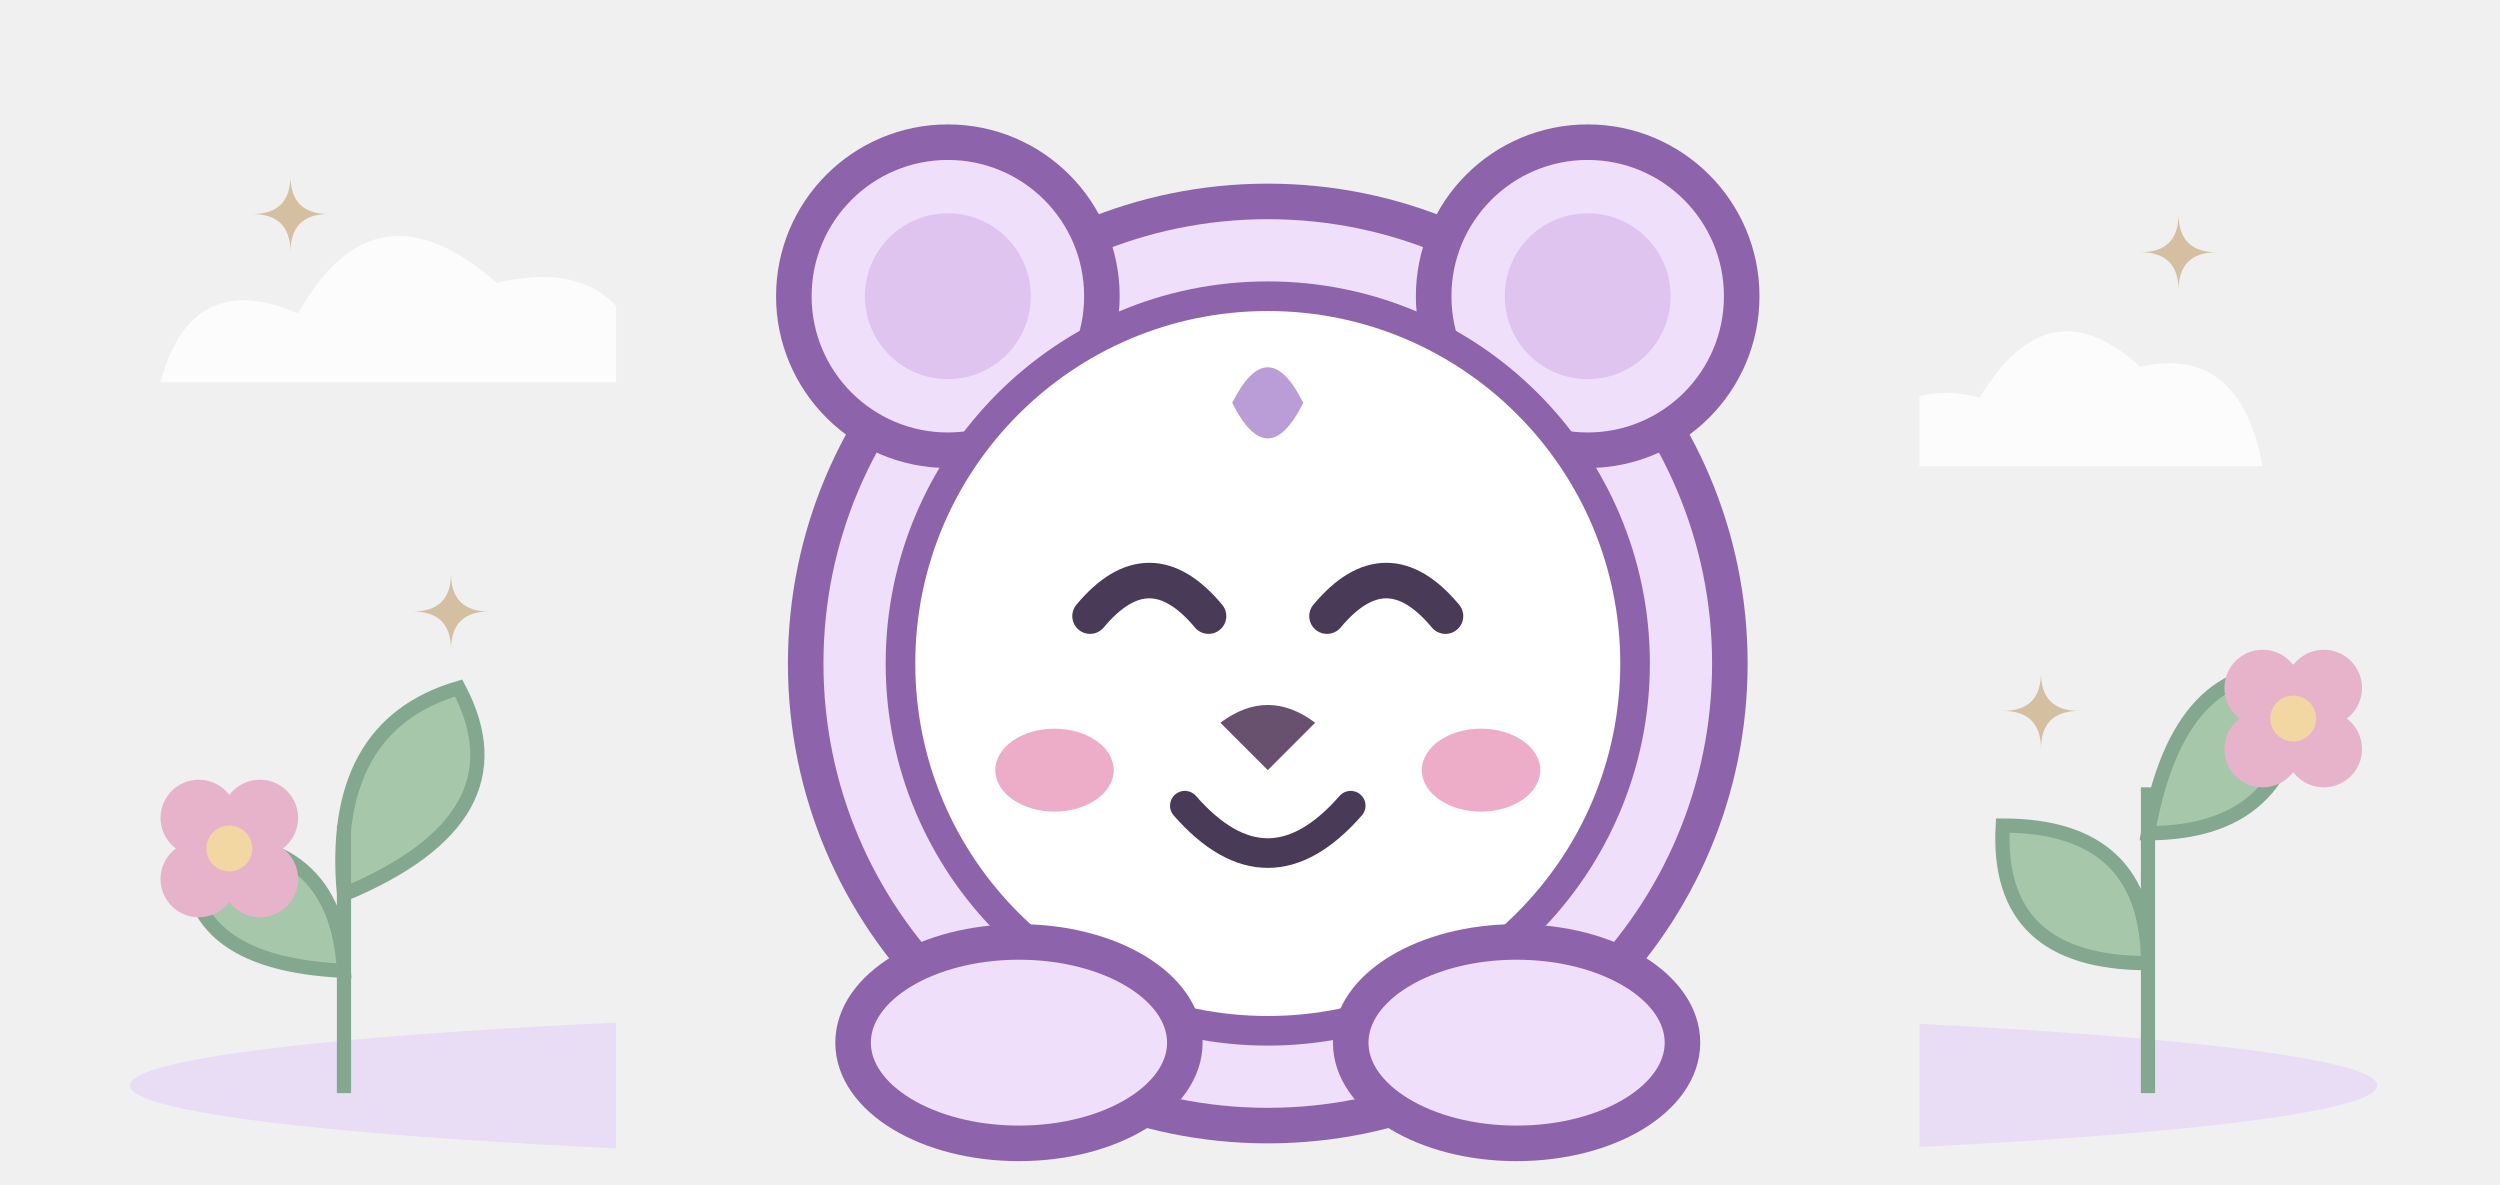
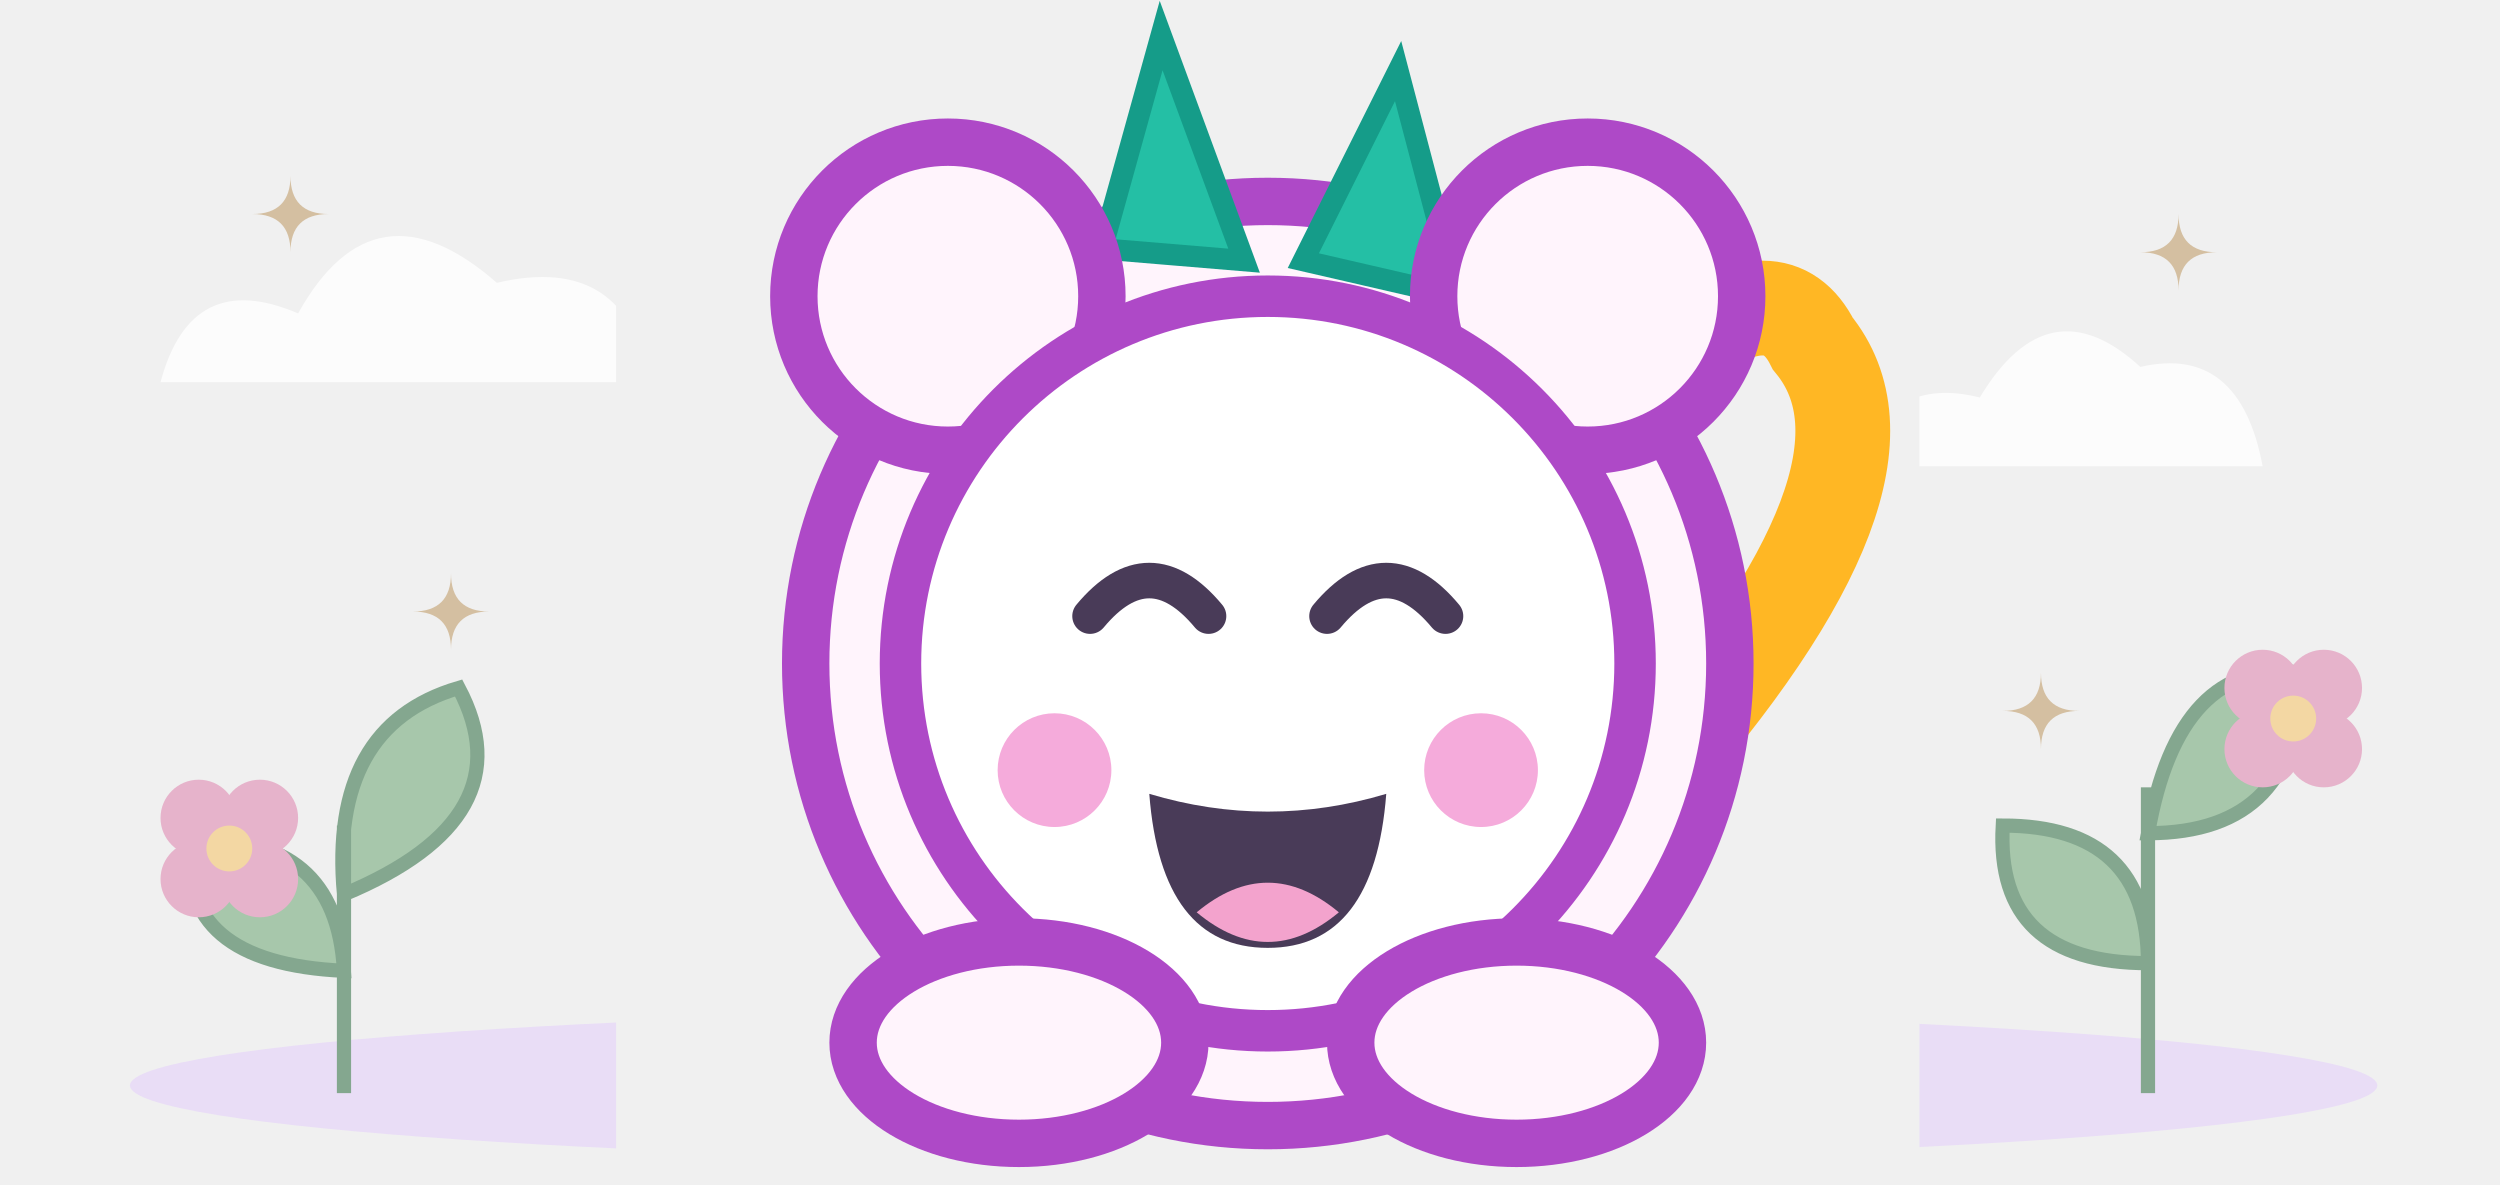
<svg xmlns="http://www.w3.org/2000/svg" width="211" height="100" viewBox="0 0 211 100" fill="none">
  <defs>
    <mask id="pl-cozy-clear">
      <rect width="211" height="100" fill="white" />
      <rect x="52" y="0" width="110" height="100" fill="black" />
    </mask>
  </defs>
  <g mask="url(#pl-cozy-clear)">
    <path d="M105.806 98.064C158.184 98.064 200.645 95.176 200.645 91.613C200.645 88.05 158.184 85.161 105.806 85.161C53.428 85.161 10.968 88.05 10.968 91.613C10.968 95.176 53.428 98.064 105.806 98.064Z" fill="#E9DDF6" />
    <path opacity="0.8" d="M13.548 32.258C15.269 25.806 19.14 23.871 25.161 26.452C29.462 18.71 35.054 17.849 41.935 23.871C49.247 22.151 53.548 24.946 54.839 32.258H13.548ZM156.774 39.355C158.495 34.194 161.935 32.258 167.097 33.548C170.968 27.097 175.484 26.236 180.645 30.968C186.237 29.677 189.677 32.473 190.968 39.355H156.774Z" fill="white" />
    <path d="M24.516 14.839C24.516 16.989 23.441 18.064 21.29 18.064C23.441 18.064 24.516 19.14 24.516 21.29C24.516 19.14 25.591 18.064 27.742 18.064C25.591 18.064 24.516 16.989 24.516 14.839Z" fill="#D4BFA1" />
    <path d="M183.871 18.064C183.871 20.215 182.796 21.29 180.645 21.29C182.796 21.29 183.871 22.366 183.871 24.516C183.871 22.366 184.946 21.29 187.097 21.29C184.946 21.29 183.871 20.215 183.871 18.064Z" fill="#D4BFA1" />
    <path d="M172.258 56.774C172.258 58.925 171.183 60 169.032 60C171.183 60 172.258 61.075 172.258 63.226C172.258 61.075 173.333 60 175.484 60C173.333 60 172.258 58.925 172.258 56.774Z" fill="#D4BFA1" />
    <path d="M38.065 48.387C38.065 50.538 36.989 51.613 34.839 51.613C36.989 51.613 38.065 52.688 38.065 54.839C38.065 52.688 39.14 51.613 41.29 51.613C39.14 51.613 38.065 50.538 38.065 48.387Z" fill="#D4BFA1" />
    <path d="M29.032 92.258V69.677V92.258ZM29.032 81.936C19.57 81.505 15.269 77.85 16.129 70.968C24.301 70.538 28.602 74.194 29.032 81.936ZM29.032 75.484C28.172 66.022 31.398 60.215 38.71 58.065C42.581 65.376 39.355 71.183 29.032 75.484ZM181.29 92.258V66.452V92.258ZM181.29 81.29C172.688 81.29 168.602 77.419 169.032 69.677C177.204 69.677 181.29 73.548 181.29 81.29ZM181.29 70.323C183.011 60.43 187.312 55.914 194.194 56.774C194.194 65.806 189.892 70.323 181.29 70.323Z" fill="#A7C7AB" />
    <path d="M29.032 92.258V69.677M181.29 92.258V66.452M29.032 81.936C19.57 81.505 15.269 77.85 16.129 70.968C24.301 70.538 28.602 74.194 29.032 81.936ZM29.032 75.484C28.172 66.022 31.398 60.215 38.71 58.065C42.581 65.376 39.355 71.183 29.032 75.484ZM181.29 81.29C172.688 81.29 168.602 77.419 169.032 69.677C177.204 69.677 181.29 73.548 181.29 81.29ZM181.29 70.323C183.011 60.43 187.312 55.914 194.194 56.774C194.194 65.806 189.892 70.323 181.29 70.323Z" stroke="#84A78F" stroke-width="1.2" />
    <path d="M16.774 72.258C18.556 72.258 20 70.814 20 69.032C20 67.251 18.556 65.806 16.774 65.806C14.993 65.806 13.548 67.251 13.548 69.032C13.548 70.814 14.993 72.258 16.774 72.258Z" fill="#E6B3CB" />
    <path d="M21.936 72.258C23.717 72.258 25.161 70.814 25.161 69.032C25.161 67.251 23.717 65.806 21.936 65.806C20.154 65.806 18.71 67.251 18.71 69.032C18.71 70.814 20.154 72.258 21.936 72.258Z" fill="#E6B3CB" />
    <path d="M16.774 77.419C18.556 77.419 20 75.975 20 74.194C20 72.412 18.556 70.968 16.774 70.968C14.993 70.968 13.548 72.412 13.548 74.194C13.548 75.975 14.993 77.419 16.774 77.419Z" fill="#E6B3CB" />
    <path d="M21.936 77.419C23.717 77.419 25.161 75.975 25.161 74.194C25.161 72.412 23.717 70.968 21.936 70.968C20.154 70.968 18.71 72.412 18.71 74.194C18.71 75.975 20.154 77.419 21.936 77.419Z" fill="#E6B3CB" />
    <path d="M19.355 73.548C20.424 73.548 21.29 72.682 21.29 71.613C21.29 70.544 20.424 69.677 19.355 69.677C18.286 69.677 17.419 70.544 17.419 71.613C17.419 72.682 18.286 73.548 19.355 73.548Z" fill="#F3D7A3" />
    <path d="M190.968 61.29C192.749 61.29 194.194 59.846 194.194 58.065C194.194 56.283 192.749 54.839 190.968 54.839C189.186 54.839 187.742 56.283 187.742 58.065C187.742 59.846 189.186 61.29 190.968 61.29Z" fill="#E6B3CB" />
    <path d="M196.129 61.29C197.911 61.29 199.355 59.846 199.355 58.065C199.355 56.283 197.911 54.839 196.129 54.839C194.347 54.839 192.903 56.283 192.903 58.065C192.903 59.846 194.347 61.29 196.129 61.29Z" fill="#E6B3CB" />
    <path d="M190.968 66.452C192.749 66.452 194.194 65.007 194.194 63.226C194.194 61.444 192.749 60 190.968 60C189.186 60 187.742 61.444 187.742 63.226C187.742 65.007 189.186 66.452 190.968 66.452Z" fill="#E6B3CB" />
    <path d="M196.129 66.452C197.911 66.452 199.355 65.007 199.355 63.226C199.355 61.444 197.911 60 196.129 60C194.347 60 192.903 61.444 192.903 63.226C192.903 65.007 194.347 66.452 196.129 66.452Z" fill="#E6B3CB" />
    <path d="M193.548 62.581C194.617 62.581 195.484 61.714 195.484 60.645C195.484 59.576 194.617 58.71 193.548 58.71C192.479 58.71 191.613 59.576 191.613 60.645C191.613 61.714 192.479 62.581 193.548 62.581Z" fill="#F3D7A3" />
    <path d="M85.161 43.871C92.287 43.871 98.064 38.094 98.064 30.968C98.064 23.841 92.287 18.064 85.161 18.064C78.035 18.064 72.258 23.841 72.258 30.968C72.258 38.094 78.035 43.871 85.161 43.871Z" fill="#CBB5E6" stroke="#9B829A" stroke-width="1.5" />
    <path d="M129.677 43.871C136.804 43.871 142.581 38.094 142.581 30.968C142.581 23.841 136.804 18.064 129.677 18.064C122.551 18.064 116.774 23.841 116.774 30.968C116.774 38.094 122.551 43.871 129.677 43.871Z" fill="#CBB5E6" stroke="#9B829A" stroke-width="1.5" />
    <path d="M85.161 37.419C88.724 37.419 91.613 34.531 91.613 30.968C91.613 27.405 88.724 24.516 85.161 24.516C81.598 24.516 78.71 27.405 78.71 30.968C78.71 34.531 81.598 37.419 85.161 37.419Z" fill="#F0E6FA" />
    <path d="M129.677 37.419C133.241 37.419 136.129 34.531 136.129 30.968C136.129 27.405 133.241 24.516 129.677 24.516C126.114 24.516 123.226 27.405 123.226 30.968C123.226 34.531 126.114 37.419 129.677 37.419Z" fill="#F0E6FA" />
    <path d="M78.71 42.581C72.258 36.559 67.527 37.634 64.516 45.806C58.925 49.677 58.065 54.624 61.935 60.645C55.914 67.527 56.774 73.333 64.516 78.064C63.226 87.527 67.742 92.043 78.064 91.613C82.366 98.064 87.957 98.925 94.839 94.194C101.29 100.645 107.527 100.645 113.548 94.194C122.151 99.785 128.817 98.925 133.548 91.613C143.441 91.613 147.527 86.882 145.806 77.419C153.548 73.548 155.054 67.742 150.323 60C154.194 51.828 152.043 45.806 143.871 41.935C140.86 32.473 135.914 29.677 129.032 33.548C121.72 26.237 114.194 26.021 106.452 32.903C100.43 27.312 94.839 30.538 89.677 42.581H78.71Z" fill="#CBB5E6" stroke="#9B829A" stroke-width="1.5" />
    <path d="M88.387 96.774C96.226 96.774 102.581 93.308 102.581 89.032C102.581 84.757 96.226 81.29 88.387 81.29C80.548 81.29 74.194 84.757 74.194 89.032C74.194 93.308 80.548 96.774 88.387 96.774Z" fill="#CBB5E6" stroke="#9B829A" stroke-width="1.2" />
    <path d="M127.097 96.774C134.936 96.774 141.29 93.308 141.29 89.032C141.29 84.757 134.936 81.29 127.097 81.29C119.258 81.29 112.903 84.757 112.903 89.032C112.903 93.308 119.258 96.774 127.097 96.774Z" fill="#CBB5E6" stroke="#9B829A" stroke-width="1.2" />
    <path d="M107.097 70.323C115.648 70.323 122.581 65.123 122.581 58.71C122.581 52.296 115.648 47.097 107.097 47.097C98.545 47.097 91.613 52.296 91.613 58.71C91.613 65.123 98.545 70.323 107.097 70.323Z" fill="#F0E6FA" />
    <path d="M104.516 55.484C106.237 53.763 107.957 53.763 109.677 55.484L107.097 58.71L104.516 55.484Z" fill="#9B829A" />
    <path d="M90.323 49.677C92.473 47.097 94.624 47.097 96.774 49.677M117.419 49.677C119.57 47.097 121.72 47.097 123.871 49.677" stroke="#69536D" stroke-width="2.5" stroke-linecap="round" />
    <path opacity="0.6" d="M88.387 61.29C91.238 61.29 93.548 60.135 93.548 58.71C93.548 57.284 91.238 56.129 88.387 56.129C85.537 56.129 83.226 57.284 83.226 58.71C83.226 60.135 85.537 61.29 88.387 61.29Z" fill="#E2A4B7" />
    <path opacity="0.6" d="M126.452 61.29C129.302 61.29 131.613 60.135 131.613 58.71C131.613 57.284 129.302 56.129 126.452 56.129C123.601 56.129 121.29 57.284 121.29 58.71C121.29 60.135 123.601 61.29 126.452 61.29Z" fill="#E2A4B7" />
    <path d="M101.935 61.935C105.376 64.946 108.817 64.946 112.258 61.935" stroke="#9B829A" stroke-width="1.6" stroke-linecap="round" />
    <path d="M105.806 76.774C105.806 76.774 92.258 69.032 94.839 62.581C96.989 59.57 100.645 59.785 105.806 63.226C110.968 59.785 114.624 59.57 116.774 62.581C118.495 66.882 114.839 71.613 105.806 76.774Z" fill="#DC9EB7" stroke="#9B829A" stroke-width="1.2" />
    <path d="M80.772 75.585C85.616 77.844 90.641 77.319 91.996 74.412C93.352 71.506 90.524 67.319 85.68 65.06C80.836 62.801 75.81 63.326 74.455 66.233C73.1 69.139 75.928 73.326 80.772 75.585Z" fill="#CBB5E6" />
    <path d="M132.777 75.585C137.62 73.326 140.449 69.139 139.093 66.233C137.738 63.326 132.713 62.801 127.869 65.06C123.025 67.319 120.197 71.506 121.552 74.412C122.907 77.319 127.933 77.844 132.777 75.585Z" fill="#CBB5E6" />
    <g opacity="0.5">
      <path d="M103.871 82.581V89.677V82.581ZM101.935 84.516H105.806H101.935ZM101.935 87.742H105.806H101.935Z" fill="black" />
      <path d="M103.871 82.581V89.677M101.935 84.516H105.806M101.935 87.742H105.806" stroke="#9B829A" stroke-width="0.8" />
    </g>
  </g>
  <g transform="translate(57 0) scale(1)">
-     <g data-cozy-mascot="true" data-companion-world="soft">
-       <circle cx="50" cy="56" r="39" fill="#F0DFFA" stroke="#8D63AC" stroke-width="3" />
-       <circle cx="23" cy="25" r="13" fill="#F0DFFA" stroke="#8D63AC" stroke-width="3" />
-       <circle cx="23" cy="25" r="7" fill="#DEC4EF" />
-       <circle cx="77" cy="25" r="13" fill="#F0DFFA" stroke="#8D63AC" stroke-width="3" />
-       <circle cx="77" cy="25" r="7" fill="#DEC4EF" />
-       <circle cx="50" cy="56" r="31" fill="#FFFFFF" stroke="#8D63AC" stroke-width="2.5" />
-       <path d="M35 52Q40 46 45 52M55 52Q60 46 65 52" stroke="#493B58" stroke-width="3" stroke-linecap="round" fill="none" />
-       <ellipse cx="32" cy="65" rx="5" ry="3.5" fill="#EDADC9" />
-       <ellipse cx="68" cy="65" rx="5" ry="3.5" fill="#EDADC9" />
-       <path d="M46 61Q50 58 54 61L50 65Z" fill="#67516F" />
-       <path d="M43 68Q50 76 57 68" stroke="#493B58" stroke-width="2.5" fill="none" stroke-linecap="round" />
-       <ellipse cx="29" cy="88" rx="14" ry="8.5" fill="#F0DFFA" stroke="#8D63AC" stroke-width="3" />
-       <ellipse cx="71" cy="88" rx="14" ry="8.5" fill="#F0DFFA" stroke="#8D63AC" stroke-width="3" />
-       <path d="M47 34Q50 28 53 34Q50 40 47 34Z" fill="#BA9DD6" />
+     <g data-cozy-mascot="true">
+       <path d="M82 66Q105 40 96 29Q93 23 85 29" fill="none" stroke="#FFB724" stroke-width="8" stroke-linecap="round" />
+       <circle cx="50" cy="56" r="39" fill="#FFF4FC" stroke="#AE49C7" stroke-width="4" />
+       <path d="M36 21L41 3L48 22Z M53 22L61 6L66 25Z" fill="#24BFA5" stroke="#159C89" stroke-width="1.8" />
+       <circle cx="23" cy="25" r="13" fill="#FFF4FC" stroke="#AE49C7" stroke-width="4" />
+       <circle cx="77" cy="25" r="13" fill="#FFF4FC" stroke="#AE49C7" stroke-width="4" />
+       <circle cx="50" cy="56" r="31" fill="#FFFFFF" stroke="#AE49C7" stroke-width="3.5" />
+       <path d="M35 52Q40 46 45 52M55 52Q60 46 65 52" stroke="#493B58" stroke-width="3" fill="none" stroke-linecap="round" />
+       <circle cx="32" cy="65" r="4.8" fill="#F5ABDB" />
+       <circle cx="68" cy="65" r="4.8" fill="#F5ABDB" />
+       <path d="M40 67Q50 70 60 67Q59 80 50 80Q41 80 40 67Z" fill="#493B58" />
+       <path d="M44 77Q50 72 56 77Q50 82 44 77Z" fill="#F3A3CD" />
+       <ellipse cx="29" cy="88" rx="14" ry="8.5" fill="#FFF4FC" stroke="#AE49C7" stroke-width="4" />
+       <ellipse cx="71" cy="88" rx="14" ry="8.5" fill="#FFF4FC" stroke="#AE49C7" stroke-width="4" />
    </g>
  </g>
</svg>
